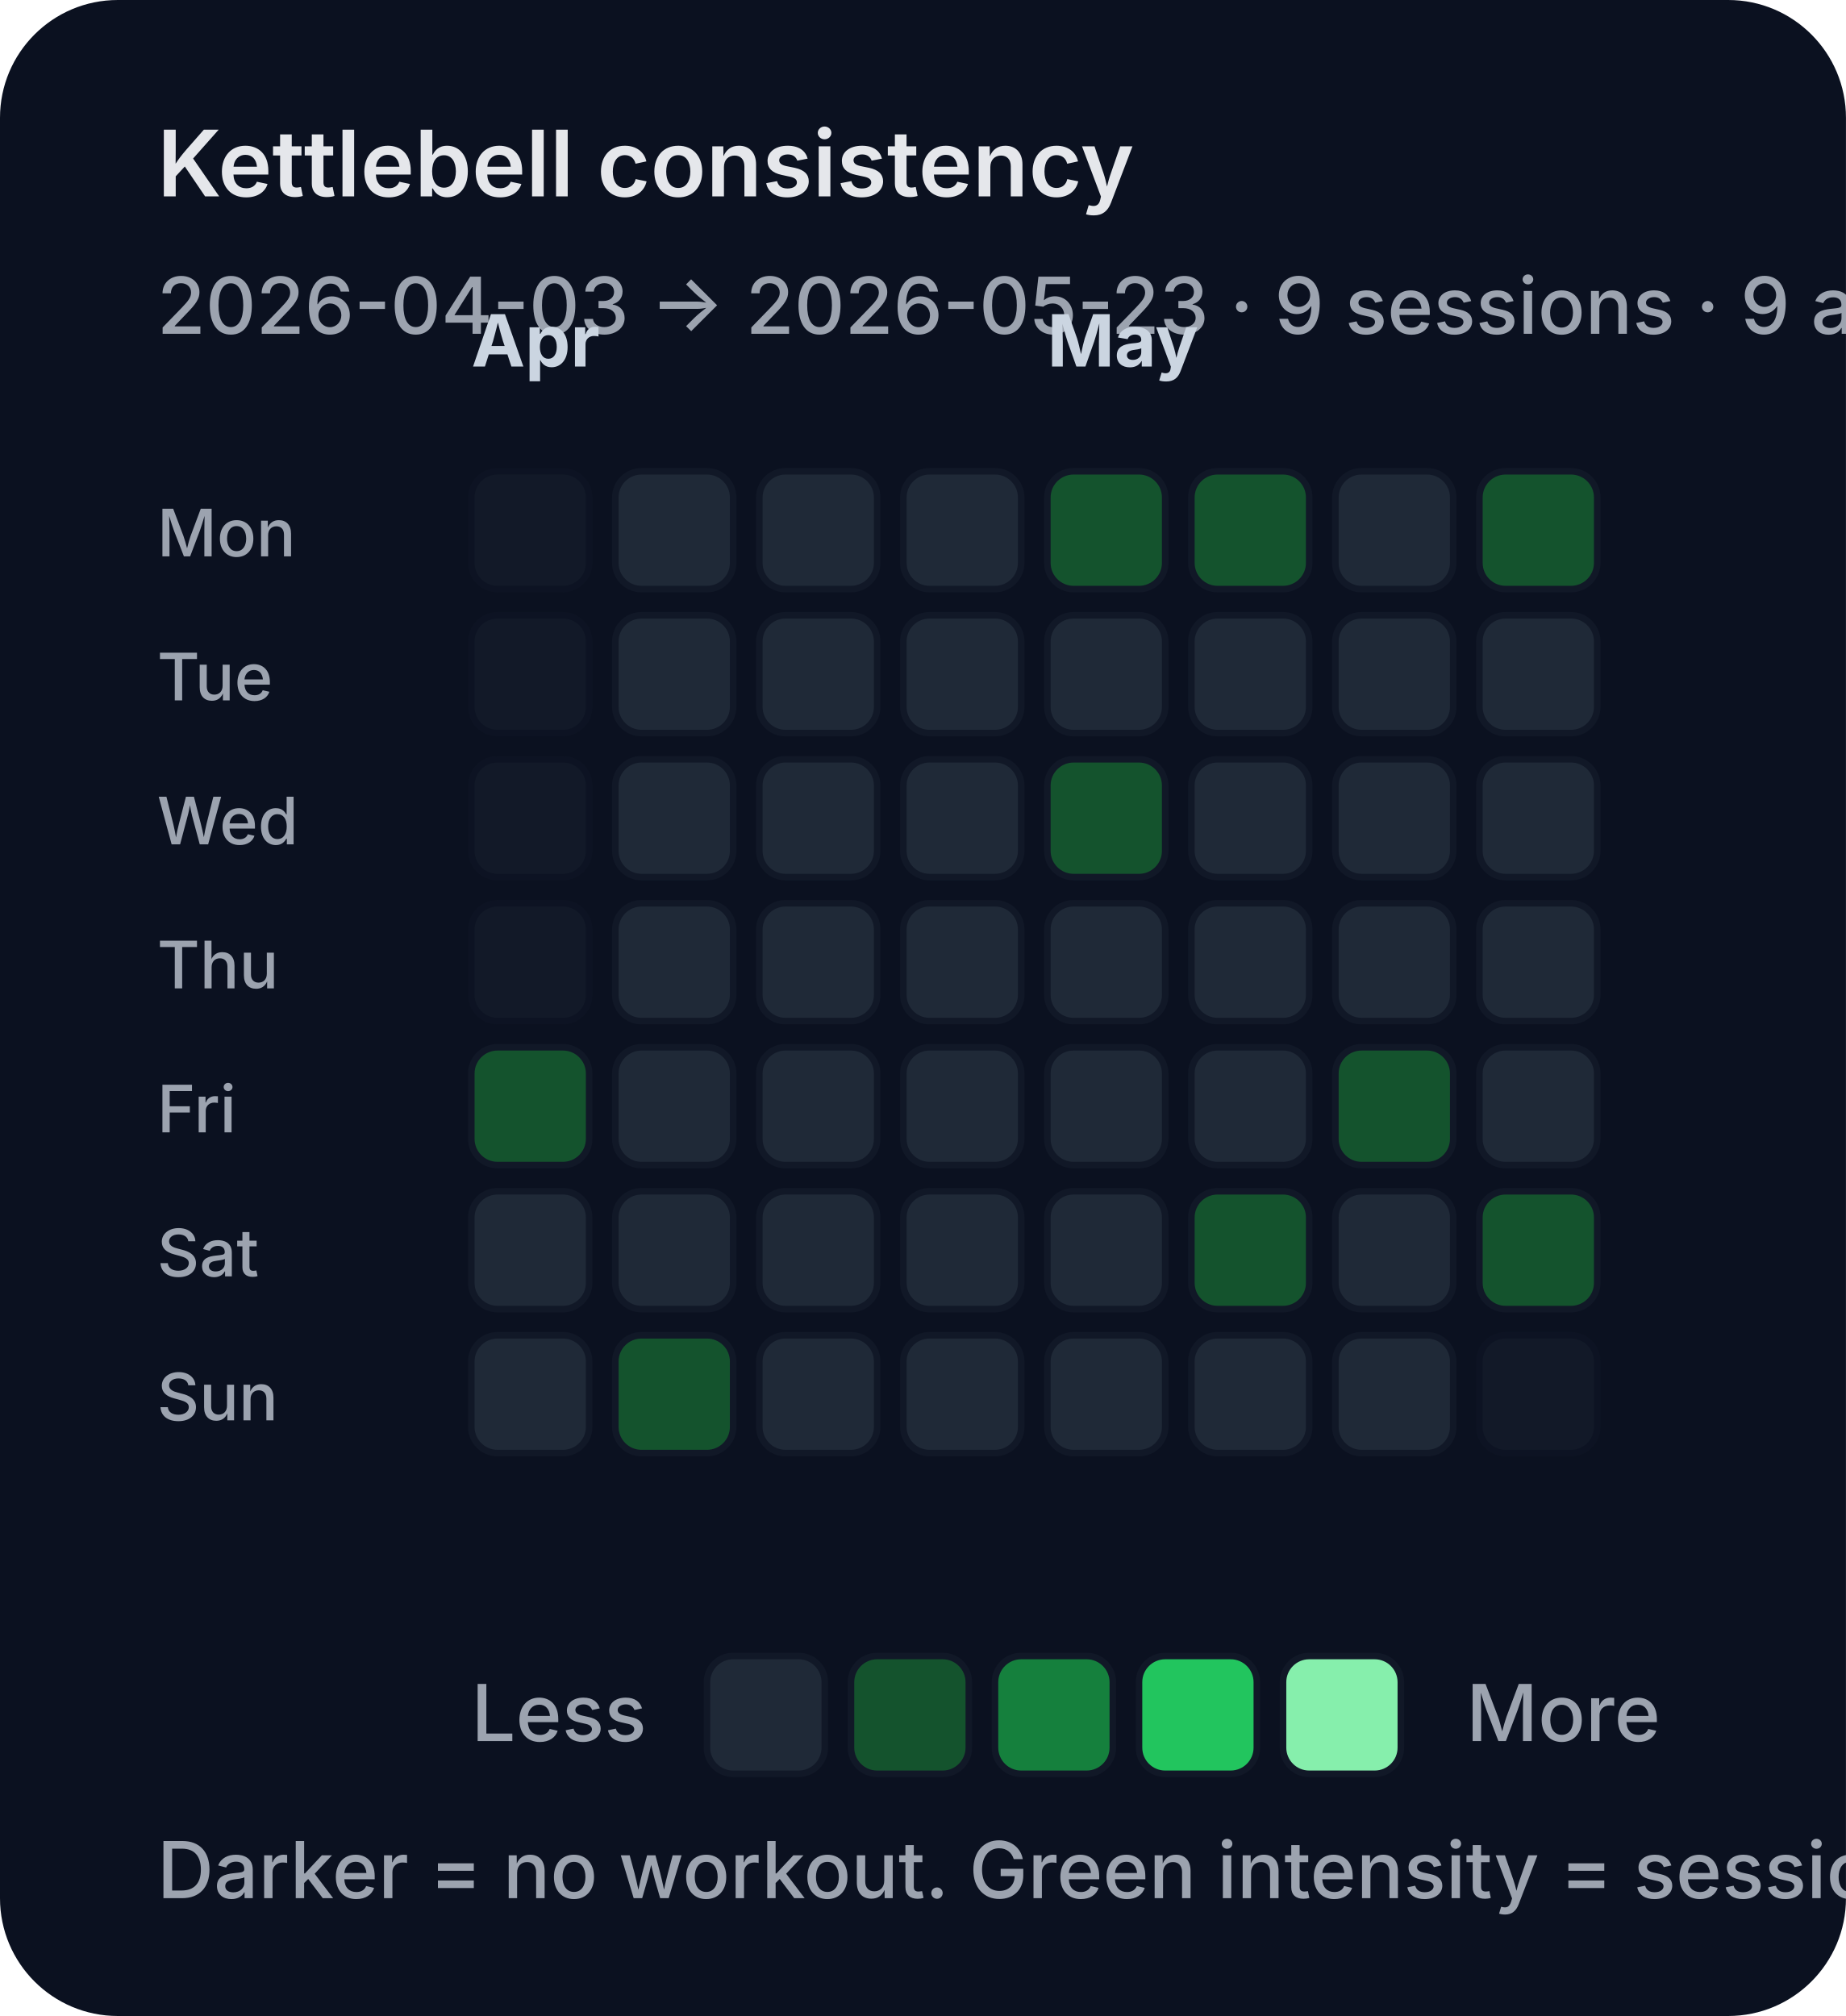
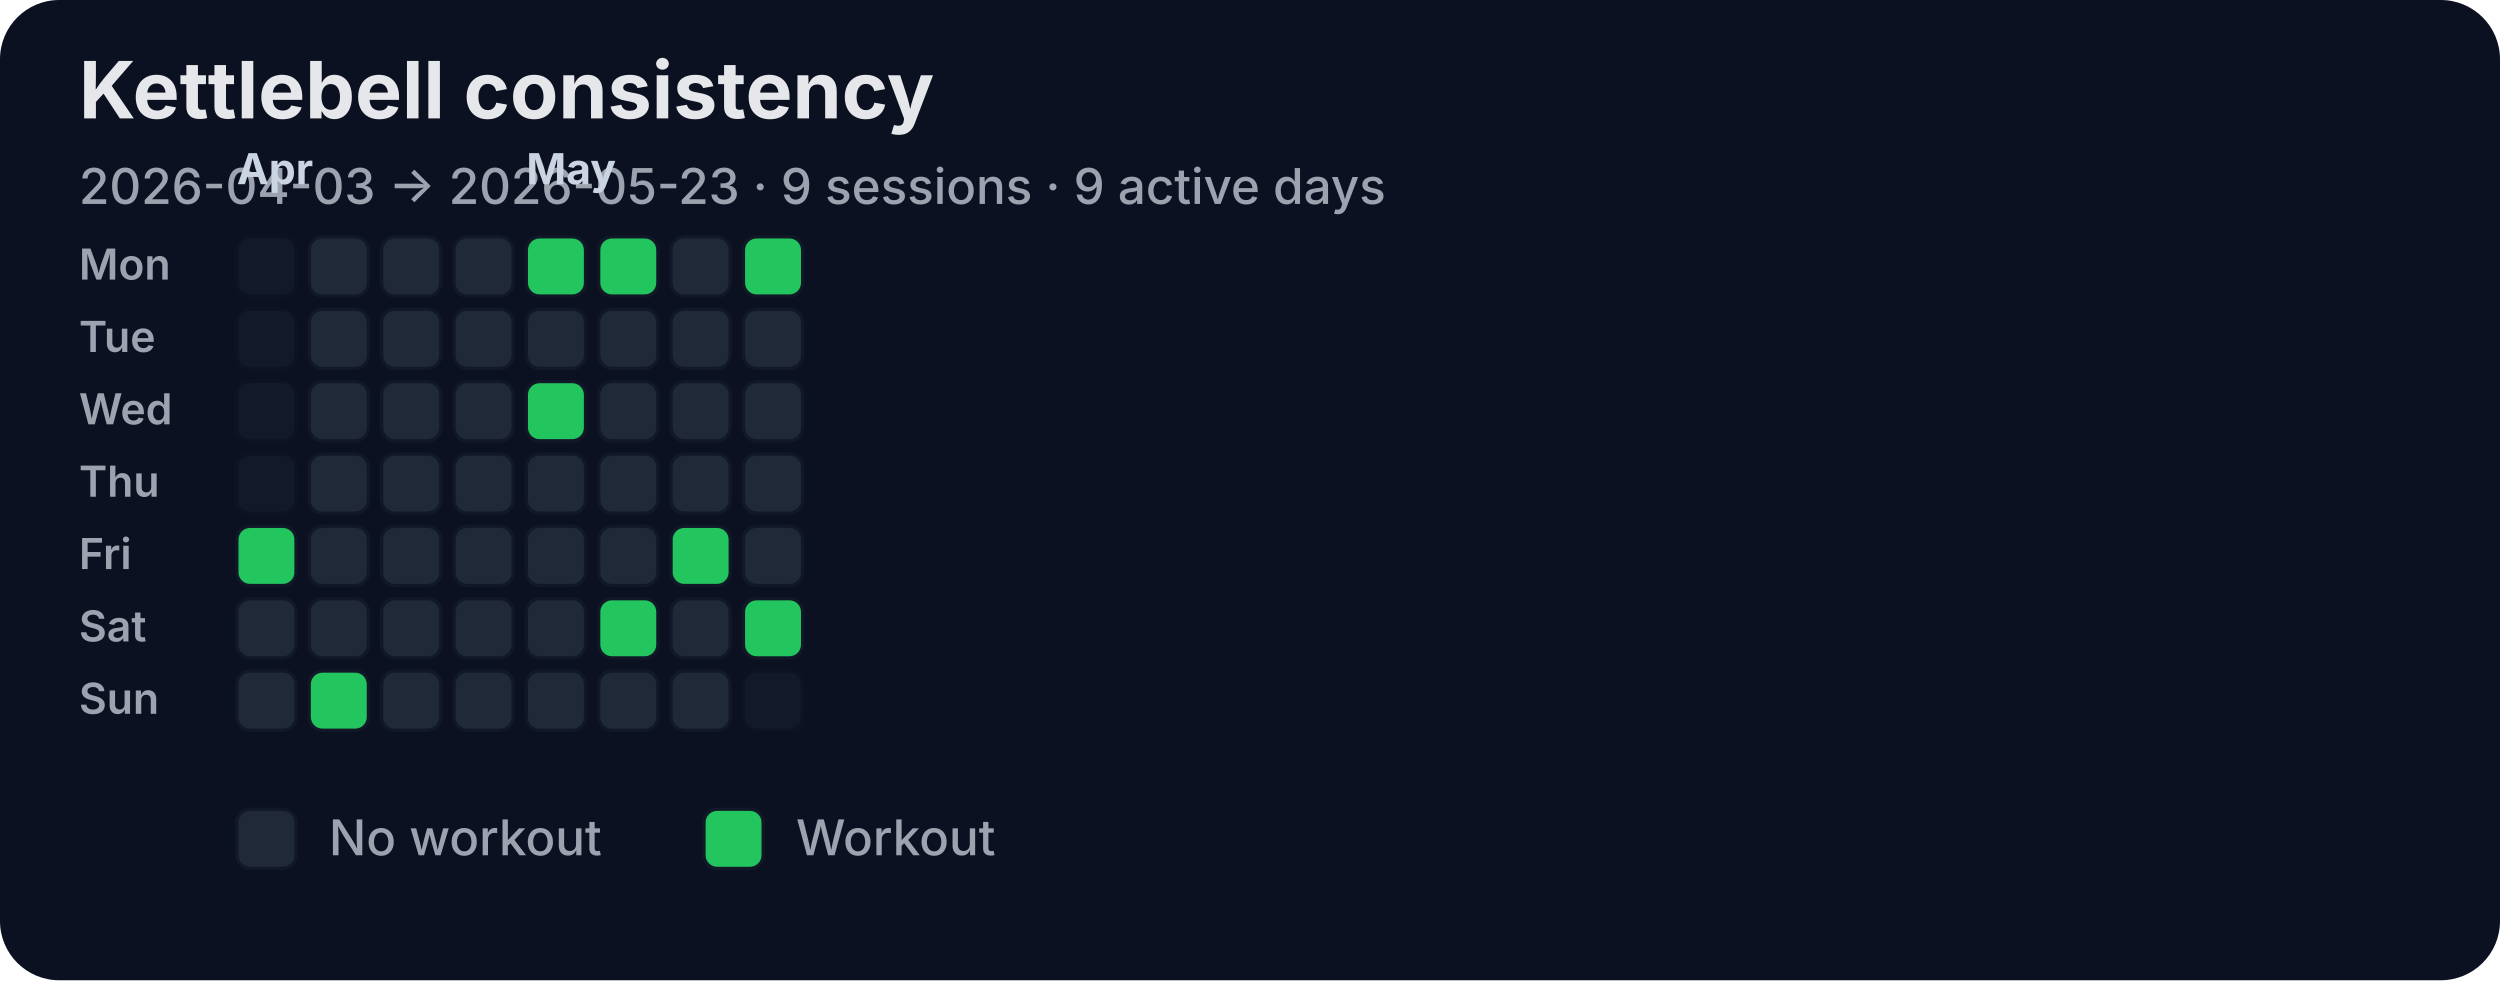
- <svg xmlns="http://www.w3.org/2000/svg" width="282" height="308" viewBox="0 0 282 308" role="img" aria-labelledby="title desc">
-   <style>.bg{fill:#0b1120}.text{fill:#e5e7eb;font:600 14px system-ui,-apple-system,Segoe UI,sans-serif}.muted{fill:#9ca3af;font:500 12px system-ui,-apple-system,Segoe UI,sans-serif}.tiny{fill:#9ca3af;font:500 10px system-ui,-apple-system,Segoe UI,sans-serif}.cell{stroke:#111827;stroke-width:1}.month{fill:#cbd5e1;font:700 11px system-ui,-apple-system,Segoe UI,sans-serif}</style>
-   <rect class="bg" width="282" height="308" rx="18" />
-   <text class="text" x="24" y="30">Kettlebell consistency</text>
-   <text class="muted" x="24" y="51">2026-04-03 → 2026-05-23 · 9 sessions · 9 active days</text>
+ <svg xmlns="http://www.w3.org/2000/svg" width="760" height="298" viewBox="0 0 760 298" role="img" aria-labelledby="title desc">
+   <style>.bg{fill:#0b1120}.text{fill:#e5e7eb;font:700 24px system-ui,-apple-system,Segoe UI,sans-serif}.muted{fill:#9ca3af;font:500 15px system-ui,-apple-system,Segoe UI,sans-serif}.tiny{fill:#9ca3af;font:600 13px system-ui,-apple-system,Segoe UI,sans-serif}.cell{stroke:#111827;stroke-width:1}.month{fill:#cbd5e1;font:700 13px system-ui,-apple-system,Segoe UI,sans-serif}</style>
+   <rect class="bg" width="760" height="298" rx="18" />
+   <text class="text" x="24" y="36">Kettlebell consistency</text>
+   <text class="muted" x="24" y="62">2026-04-03 → 2026-05-23 · 9 sessions · 9 active days</text>
  <text class="month" x="72" y="56">Apr</text>
  <text class="month" x="160" y="56">May</text>
  <text class="tiny" x="24" y="85">Mon</text>
  <text class="tiny" x="24" y="107">Tue</text>
  <text class="tiny" x="24" y="129">Wed</text>
  <text class="tiny" x="24" y="151">Thu</text>
  <text class="tiny" x="24" y="173">Fri</text>
  <text class="tiny" x="24" y="195">Sat</text>
  <text class="tiny" x="24" y="217">Sun</text>
  <rect class="cell" x="72" y="72" width="18" height="18" rx="4" fill="#1f2937" opacity="0.35" />
  <rect class="cell" x="72" y="94" width="18" height="18" rx="4" fill="#1f2937" opacity="0.35" />
  <rect class="cell" x="72" y="116" width="18" height="18" rx="4" fill="#1f2937" opacity="0.35" />
  <rect class="cell" x="72" y="138" width="18" height="18" rx="4" fill="#1f2937" opacity="0.35" />
-   <rect class="cell" x="72" y="160" width="18" height="18" rx="4" fill="#14532d" opacity="1" />
+   <rect class="cell" x="72" y="160" width="18" height="18" rx="4" fill="#22c55e" opacity="1" />
  <rect class="cell" x="72" y="182" width="18" height="18" rx="4" fill="#1f2937" opacity="1" />
  <rect class="cell" x="72" y="204" width="18" height="18" rx="4" fill="#1f2937" opacity="1" />
  <rect class="cell" x="94" y="72" width="18" height="18" rx="4" fill="#1f2937" opacity="1" />
  <rect class="cell" x="94" y="94" width="18" height="18" rx="4" fill="#1f2937" opacity="1" />
  <rect class="cell" x="94" y="116" width="18" height="18" rx="4" fill="#1f2937" opacity="1" />
  <rect class="cell" x="94" y="138" width="18" height="18" rx="4" fill="#1f2937" opacity="1" />
  <rect class="cell" x="94" y="160" width="18" height="18" rx="4" fill="#1f2937" opacity="1" />
  <rect class="cell" x="94" y="182" width="18" height="18" rx="4" fill="#1f2937" opacity="1" />
-   <rect class="cell" x="94" y="204" width="18" height="18" rx="4" fill="#14532d" opacity="1" />
+   <rect class="cell" x="94" y="204" width="18" height="18" rx="4" fill="#22c55e" opacity="1" />
  <rect class="cell" x="116" y="72" width="18" height="18" rx="4" fill="#1f2937" opacity="1" />
  <rect class="cell" x="116" y="94" width="18" height="18" rx="4" fill="#1f2937" opacity="1" />
  <rect class="cell" x="116" y="116" width="18" height="18" rx="4" fill="#1f2937" opacity="1" />
  <rect class="cell" x="116" y="138" width="18" height="18" rx="4" fill="#1f2937" opacity="1" />
  <rect class="cell" x="116" y="160" width="18" height="18" rx="4" fill="#1f2937" opacity="1" />
  <rect class="cell" x="116" y="182" width="18" height="18" rx="4" fill="#1f2937" opacity="1" />
  <rect class="cell" x="116" y="204" width="18" height="18" rx="4" fill="#1f2937" opacity="1" />
  <rect class="cell" x="138" y="72" width="18" height="18" rx="4" fill="#1f2937" opacity="1" />
  <rect class="cell" x="138" y="94" width="18" height="18" rx="4" fill="#1f2937" opacity="1" />
  <rect class="cell" x="138" y="116" width="18" height="18" rx="4" fill="#1f2937" opacity="1" />
  <rect class="cell" x="138" y="138" width="18" height="18" rx="4" fill="#1f2937" opacity="1" />
  <rect class="cell" x="138" y="160" width="18" height="18" rx="4" fill="#1f2937" opacity="1" />
  <rect class="cell" x="138" y="182" width="18" height="18" rx="4" fill="#1f2937" opacity="1" />
  <rect class="cell" x="138" y="204" width="18" height="18" rx="4" fill="#1f2937" opacity="1" />
-   <rect class="cell" x="160" y="72" width="18" height="18" rx="4" fill="#14532d" opacity="1" />
+   <rect class="cell" x="160" y="72" width="18" height="18" rx="4" fill="#22c55e" opacity="1" />
  <rect class="cell" x="160" y="94" width="18" height="18" rx="4" fill="#1f2937" opacity="1" />
-   <rect class="cell" x="160" y="116" width="18" height="18" rx="4" fill="#14532d" opacity="1" />
+   <rect class="cell" x="160" y="116" width="18" height="18" rx="4" fill="#22c55e" opacity="1" />
  <rect class="cell" x="160" y="138" width="18" height="18" rx="4" fill="#1f2937" opacity="1" />
  <rect class="cell" x="160" y="160" width="18" height="18" rx="4" fill="#1f2937" opacity="1" />
  <rect class="cell" x="160" y="182" width="18" height="18" rx="4" fill="#1f2937" opacity="1" />
  <rect class="cell" x="160" y="204" width="18" height="18" rx="4" fill="#1f2937" opacity="1" />
-   <rect class="cell" x="182" y="72" width="18" height="18" rx="4" fill="#14532d" opacity="1" />
+   <rect class="cell" x="182" y="72" width="18" height="18" rx="4" fill="#22c55e" opacity="1" />
  <rect class="cell" x="182" y="94" width="18" height="18" rx="4" fill="#1f2937" opacity="1" />
  <rect class="cell" x="182" y="116" width="18" height="18" rx="4" fill="#1f2937" opacity="1" />
  <rect class="cell" x="182" y="138" width="18" height="18" rx="4" fill="#1f2937" opacity="1" />
  <rect class="cell" x="182" y="160" width="18" height="18" rx="4" fill="#1f2937" opacity="1" />
-   <rect class="cell" x="182" y="182" width="18" height="18" rx="4" fill="#14532d" opacity="1" />
+   <rect class="cell" x="182" y="182" width="18" height="18" rx="4" fill="#22c55e" opacity="1" />
  <rect class="cell" x="182" y="204" width="18" height="18" rx="4" fill="#1f2937" opacity="1" />
  <rect class="cell" x="204" y="72" width="18" height="18" rx="4" fill="#1f2937" opacity="1" />
  <rect class="cell" x="204" y="94" width="18" height="18" rx="4" fill="#1f2937" opacity="1" />
  <rect class="cell" x="204" y="116" width="18" height="18" rx="4" fill="#1f2937" opacity="1" />
  <rect class="cell" x="204" y="138" width="18" height="18" rx="4" fill="#1f2937" opacity="1" />
-   <rect class="cell" x="204" y="160" width="18" height="18" rx="4" fill="#14532d" opacity="1" />
+   <rect class="cell" x="204" y="160" width="18" height="18" rx="4" fill="#22c55e" opacity="1" />
  <rect class="cell" x="204" y="182" width="18" height="18" rx="4" fill="#1f2937" opacity="1" />
  <rect class="cell" x="204" y="204" width="18" height="18" rx="4" fill="#1f2937" opacity="1" />
-   <rect class="cell" x="226" y="72" width="18" height="18" rx="4" fill="#14532d" opacity="1" />
+   <rect class="cell" x="226" y="72" width="18" height="18" rx="4" fill="#22c55e" opacity="1" />
  <rect class="cell" x="226" y="94" width="18" height="18" rx="4" fill="#1f2937" opacity="1" />
  <rect class="cell" x="226" y="116" width="18" height="18" rx="4" fill="#1f2937" opacity="1" />
  <rect class="cell" x="226" y="138" width="18" height="18" rx="4" fill="#1f2937" opacity="1" />
  <rect class="cell" x="226" y="160" width="18" height="18" rx="4" fill="#1f2937" opacity="1" />
-   <rect class="cell" x="226" y="182" width="18" height="18" rx="4" fill="#14532d" opacity="1" />
+   <rect class="cell" x="226" y="182" width="18" height="18" rx="4" fill="#22c55e" opacity="1" />
  <rect class="cell" x="226" y="204" width="18" height="18" rx="4" fill="#1f2937" opacity="0.35" />
-   <text class="muted" x="72" y="266">Less</text>
-   <rect class="cell" x="108" y="253" width="18" height="18" rx="4" fill="#1f2937" />
-   <rect class="cell" x="130" y="253" width="18" height="18" rx="4" fill="#14532d" />
-   <rect class="cell" x="152" y="253" width="18" height="18" rx="4" fill="#15803d" />
-   <rect class="cell" x="174" y="253" width="18" height="18" rx="4" fill="#22c55e" />
-   <rect class="cell" x="196" y="253" width="18" height="18" rx="4" fill="#86efac" />
-   <text class="muted" x="224" y="266">More</text>
-   <text class="muted" x="24" y="290">Darker = no workout. Green intensity = sessions that day.</text>
+   <rect class="cell" x="72" y="246" width="18" height="18" rx="4" fill="#1f2937" />
+   <text class="muted" x="100" y="260">No workout</text>
+   <rect class="cell" x="214" y="246" width="18" height="18" rx="4" fill="#22c55e" />
+   <text class="muted" x="242" y="260">Workout</text>
</svg>
